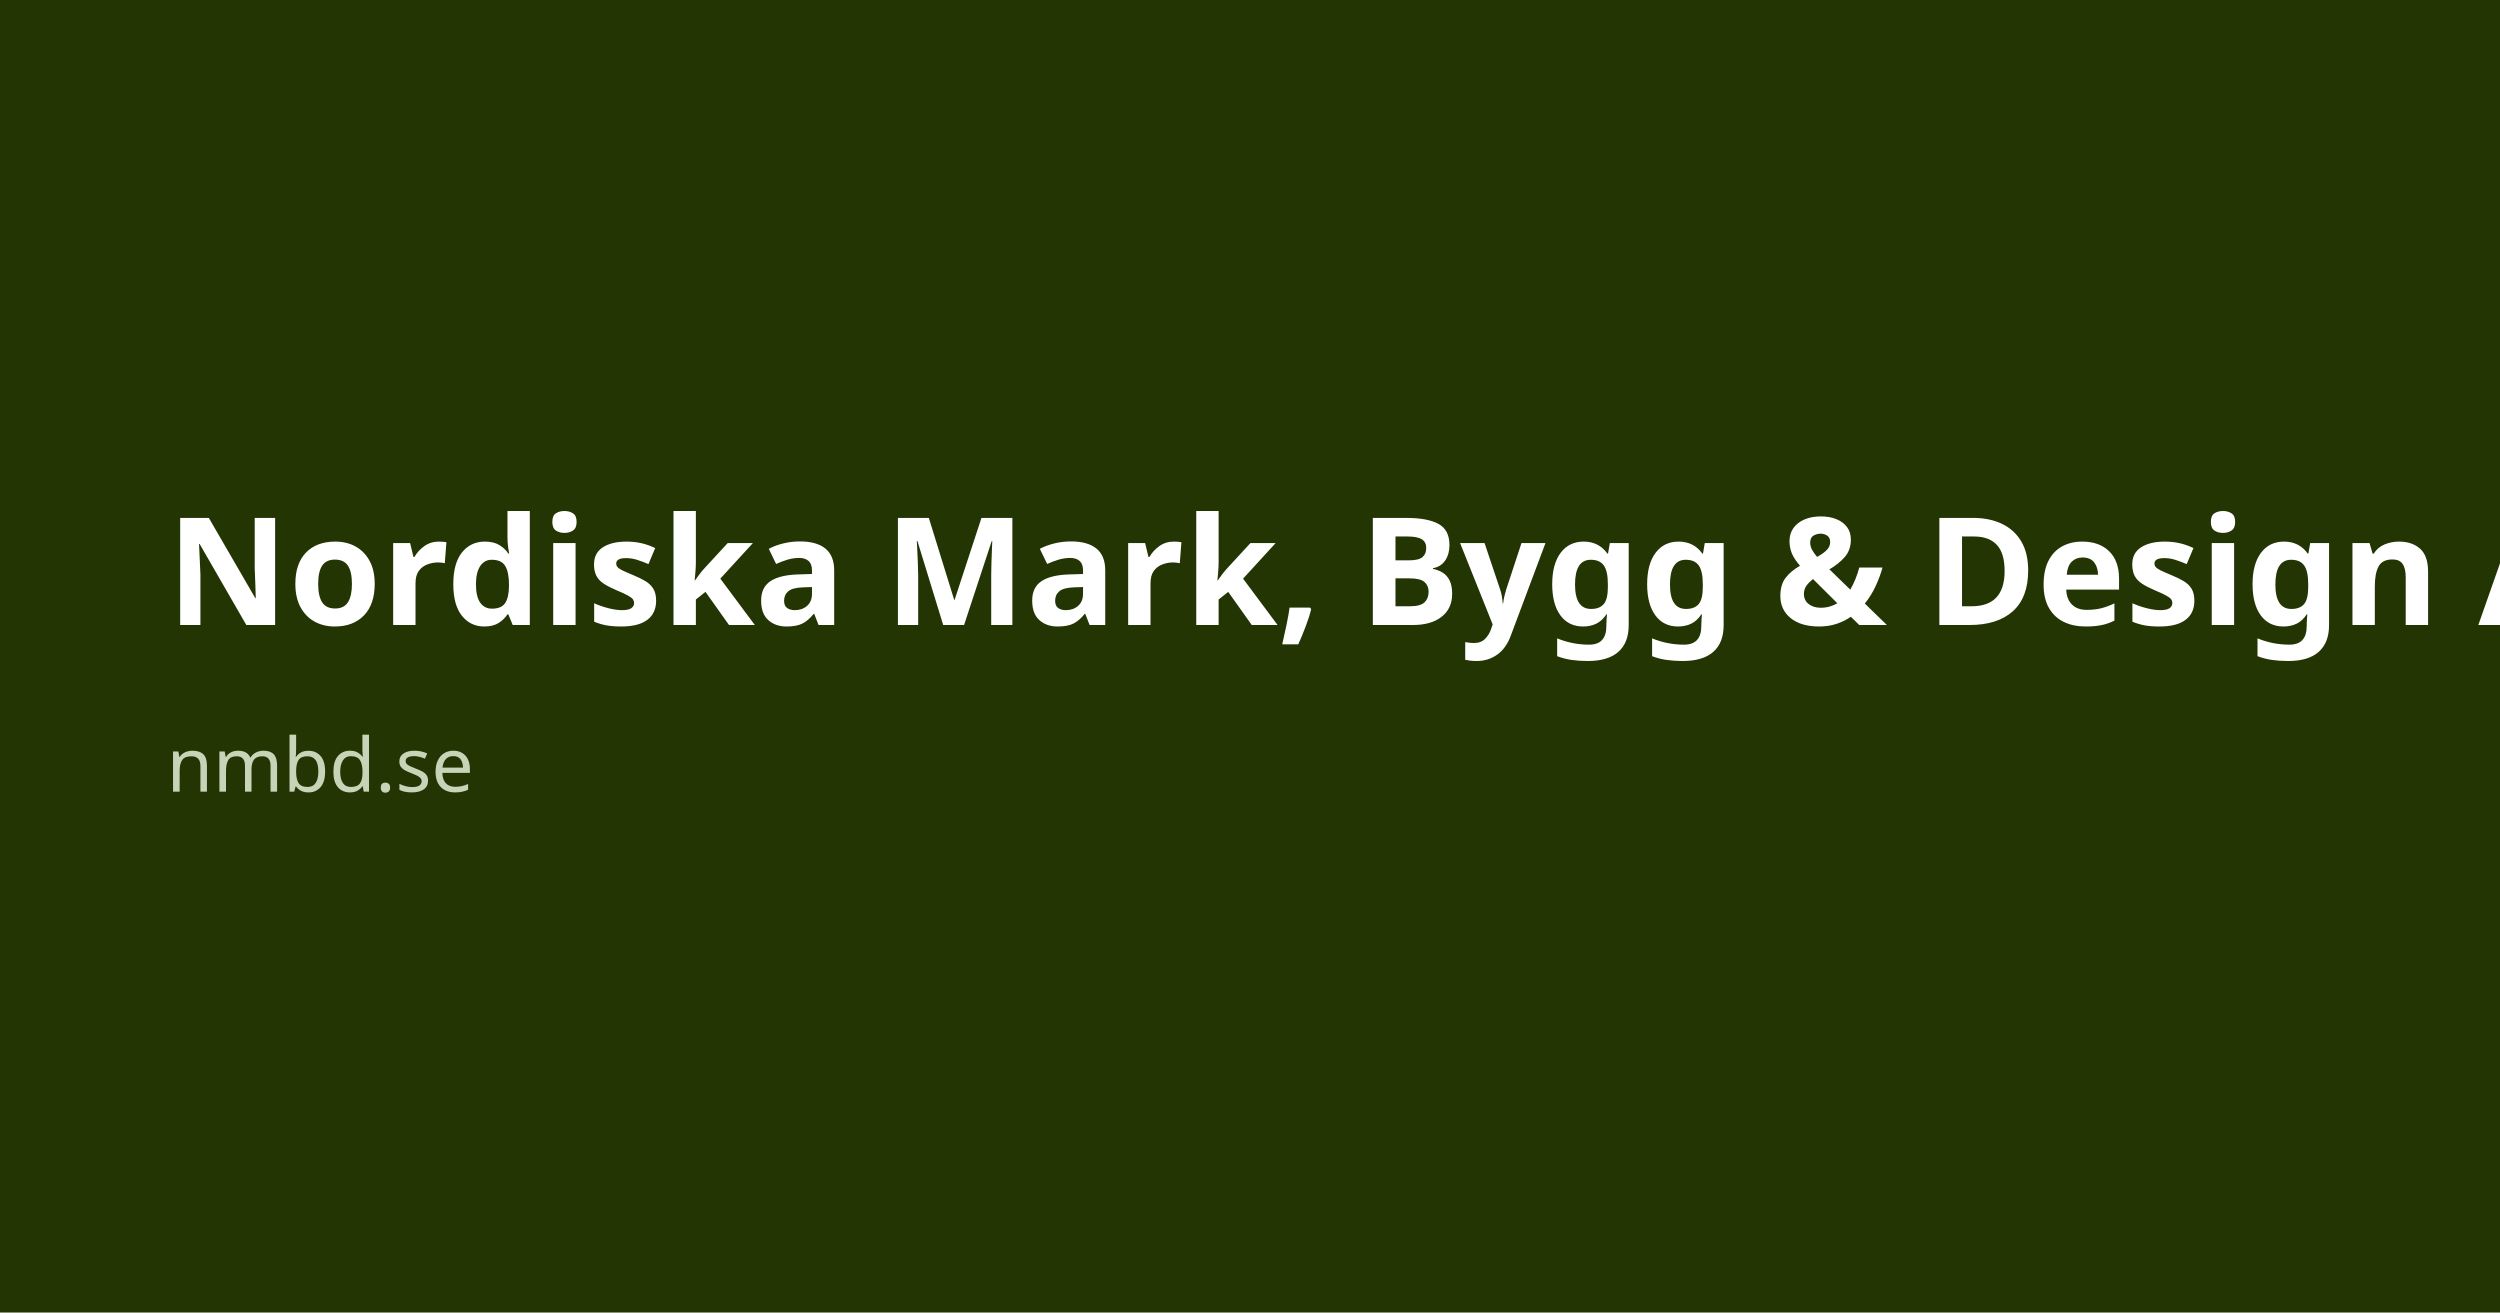
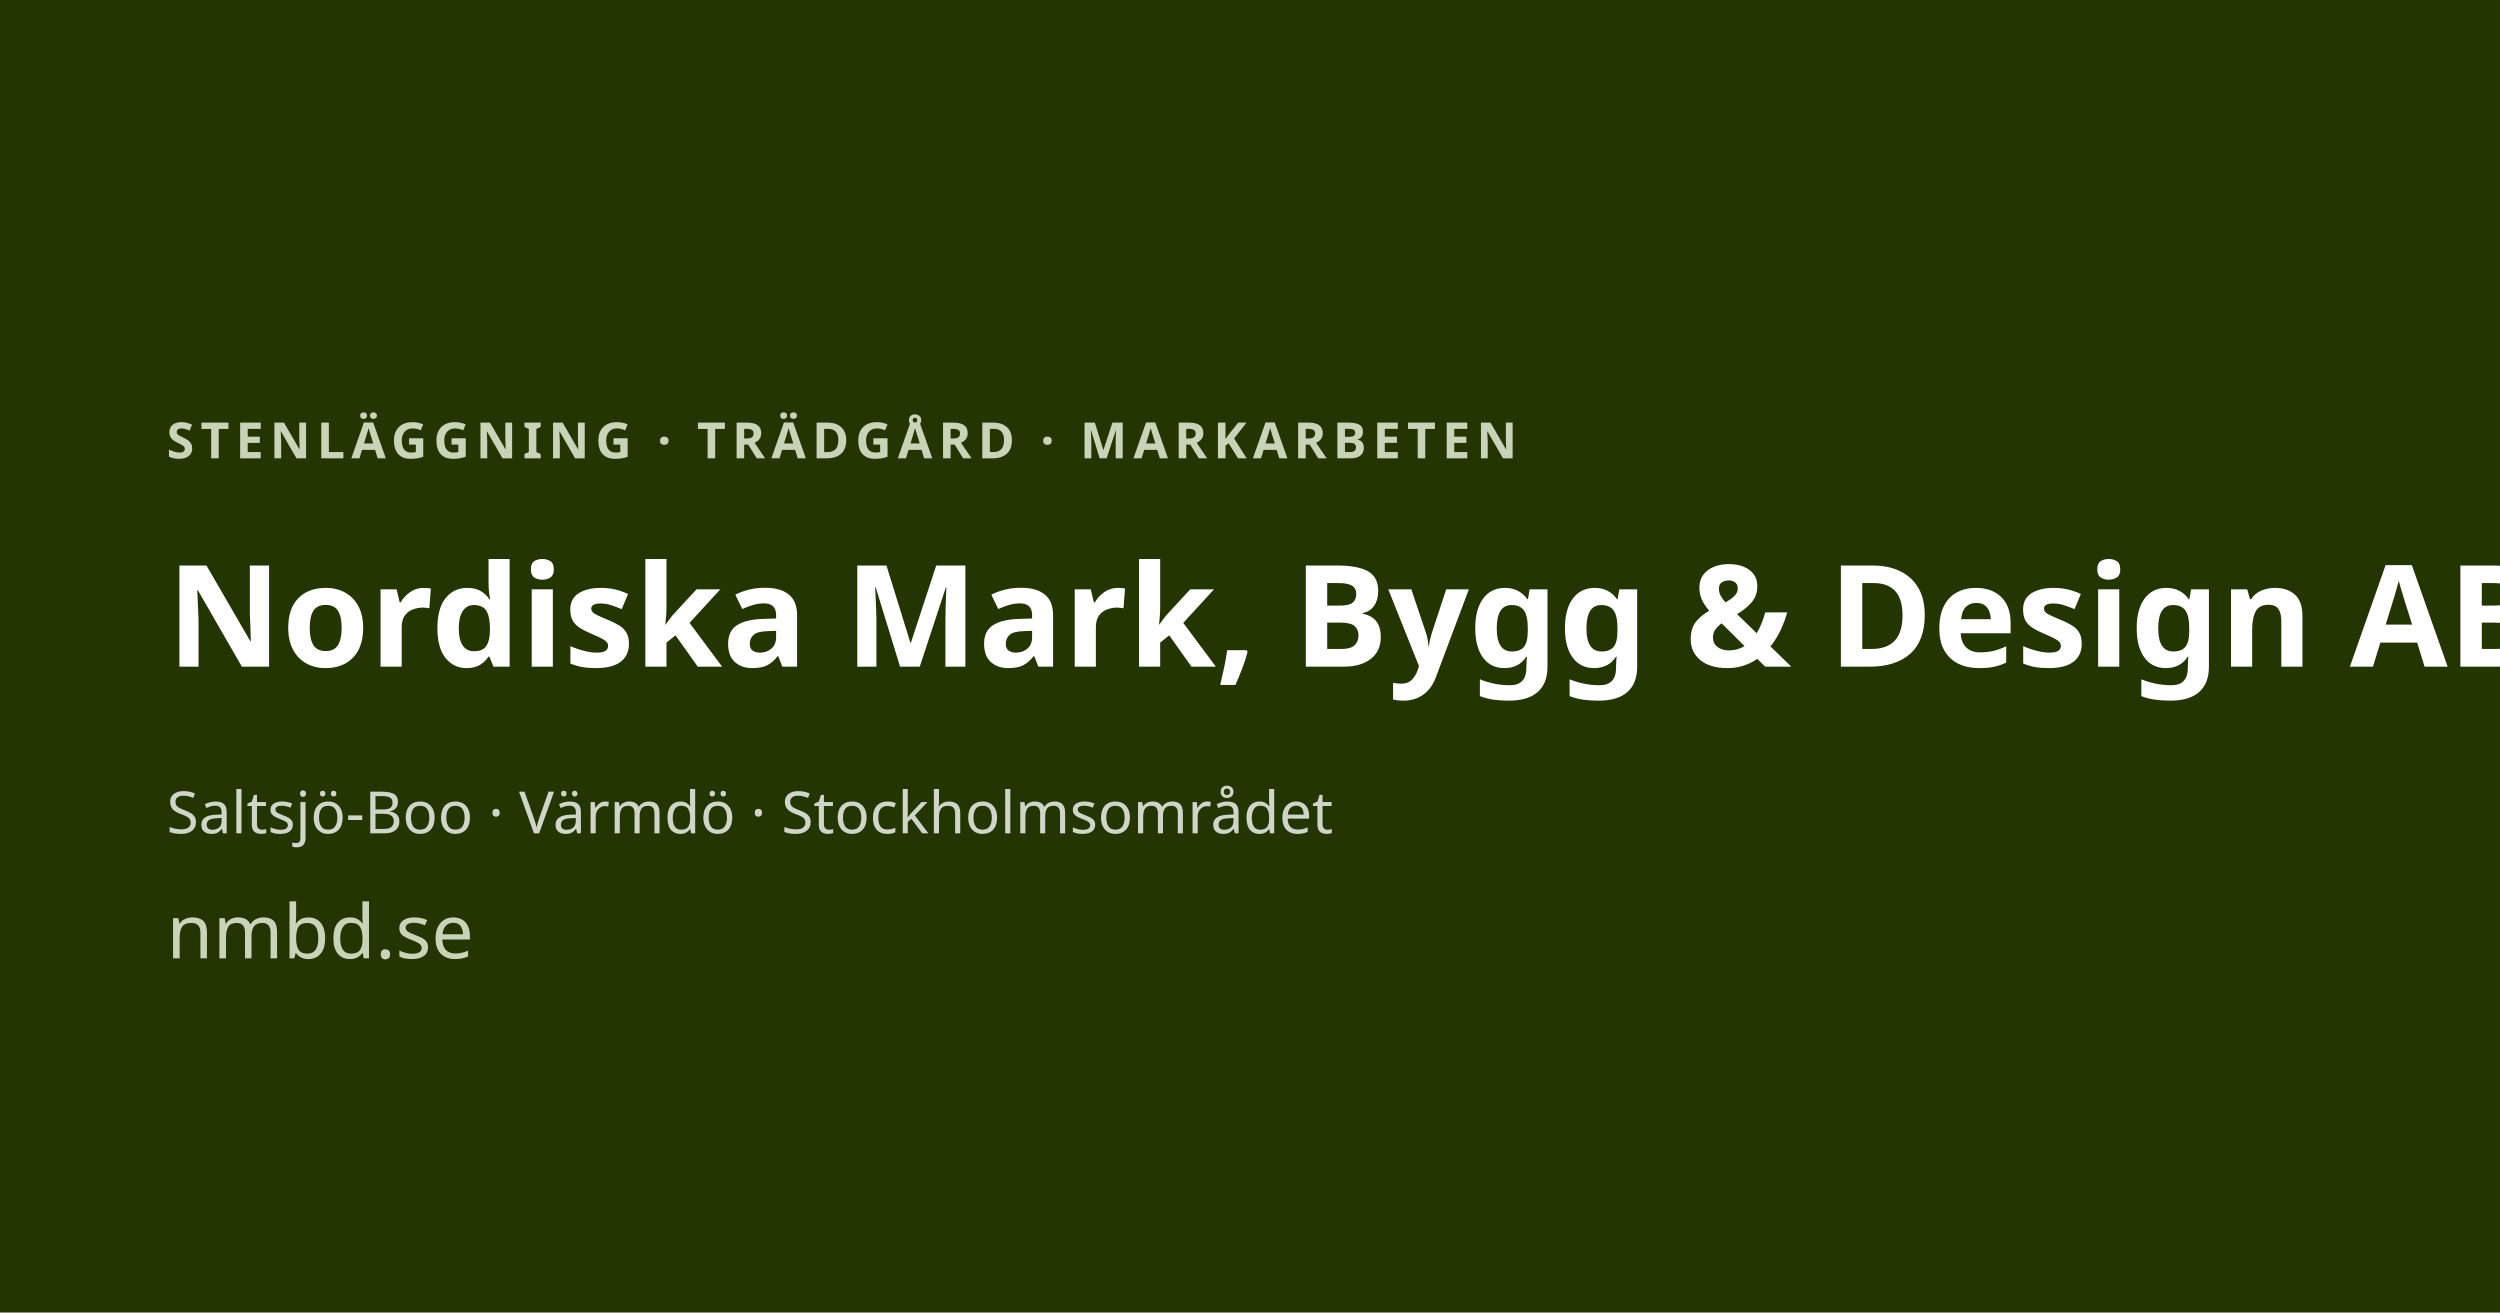
<svg xmlns="http://www.w3.org/2000/svg" width="1200" height="630" viewBox="0 0 1200 630">
  <rect width="1200" height="630" fill="#233503" />
-   <text x="80" y="300" fill="#fff" font-family="system-ui,sans-serif" font-size="72" font-weight="700">Nordiska Mark, Bygg &amp; Design AB</text>
-   <text x="80" y="380" fill="#c8d4b8" font-family="system-ui,sans-serif" font-size="36">nmbd.se</text>
+   <text x="80" y="220" fill="#c8d4b8" font-family="system-ui,sans-serif" font-size="24" font-weight="600" letter-spacing="3">STENLÄGGNING · TRÄDGÅRD · MARKARBETEN</text>
+   <text x="80" y="320" fill="#ffffff" font-family="system-ui,sans-serif" font-size="68" font-weight="700">Nordiska Mark, Bygg &amp; Design AB</text>
+   <text x="80" y="400" fill="#eef2ea" opacity="0.85" font-family="system-ui,sans-serif" font-size="28">Saltsjö-Boo · Värmdö · Stockholmsområdet</text>
+   <text x="80" y="460" fill="#c8d4b8" font-family="system-ui,sans-serif" font-size="36">nmbd.se</text>
</svg>
